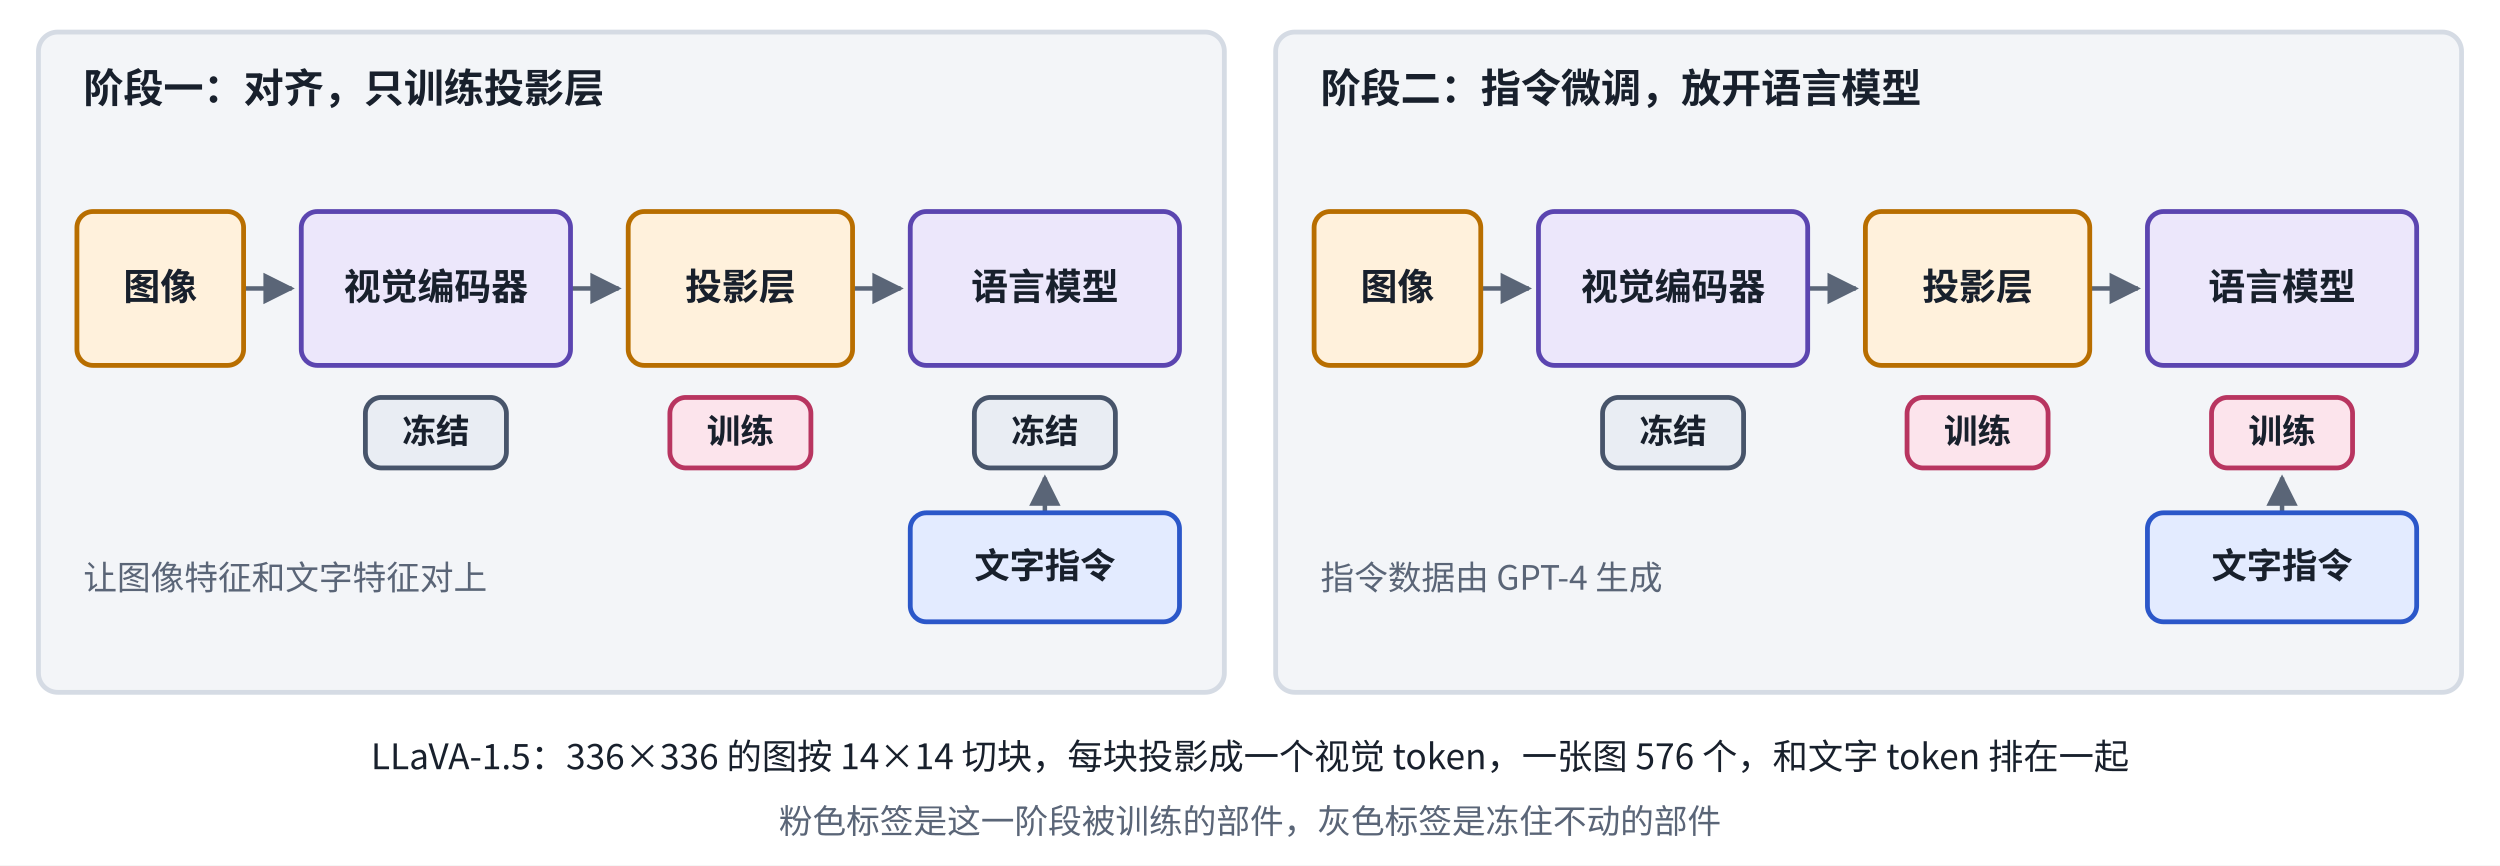
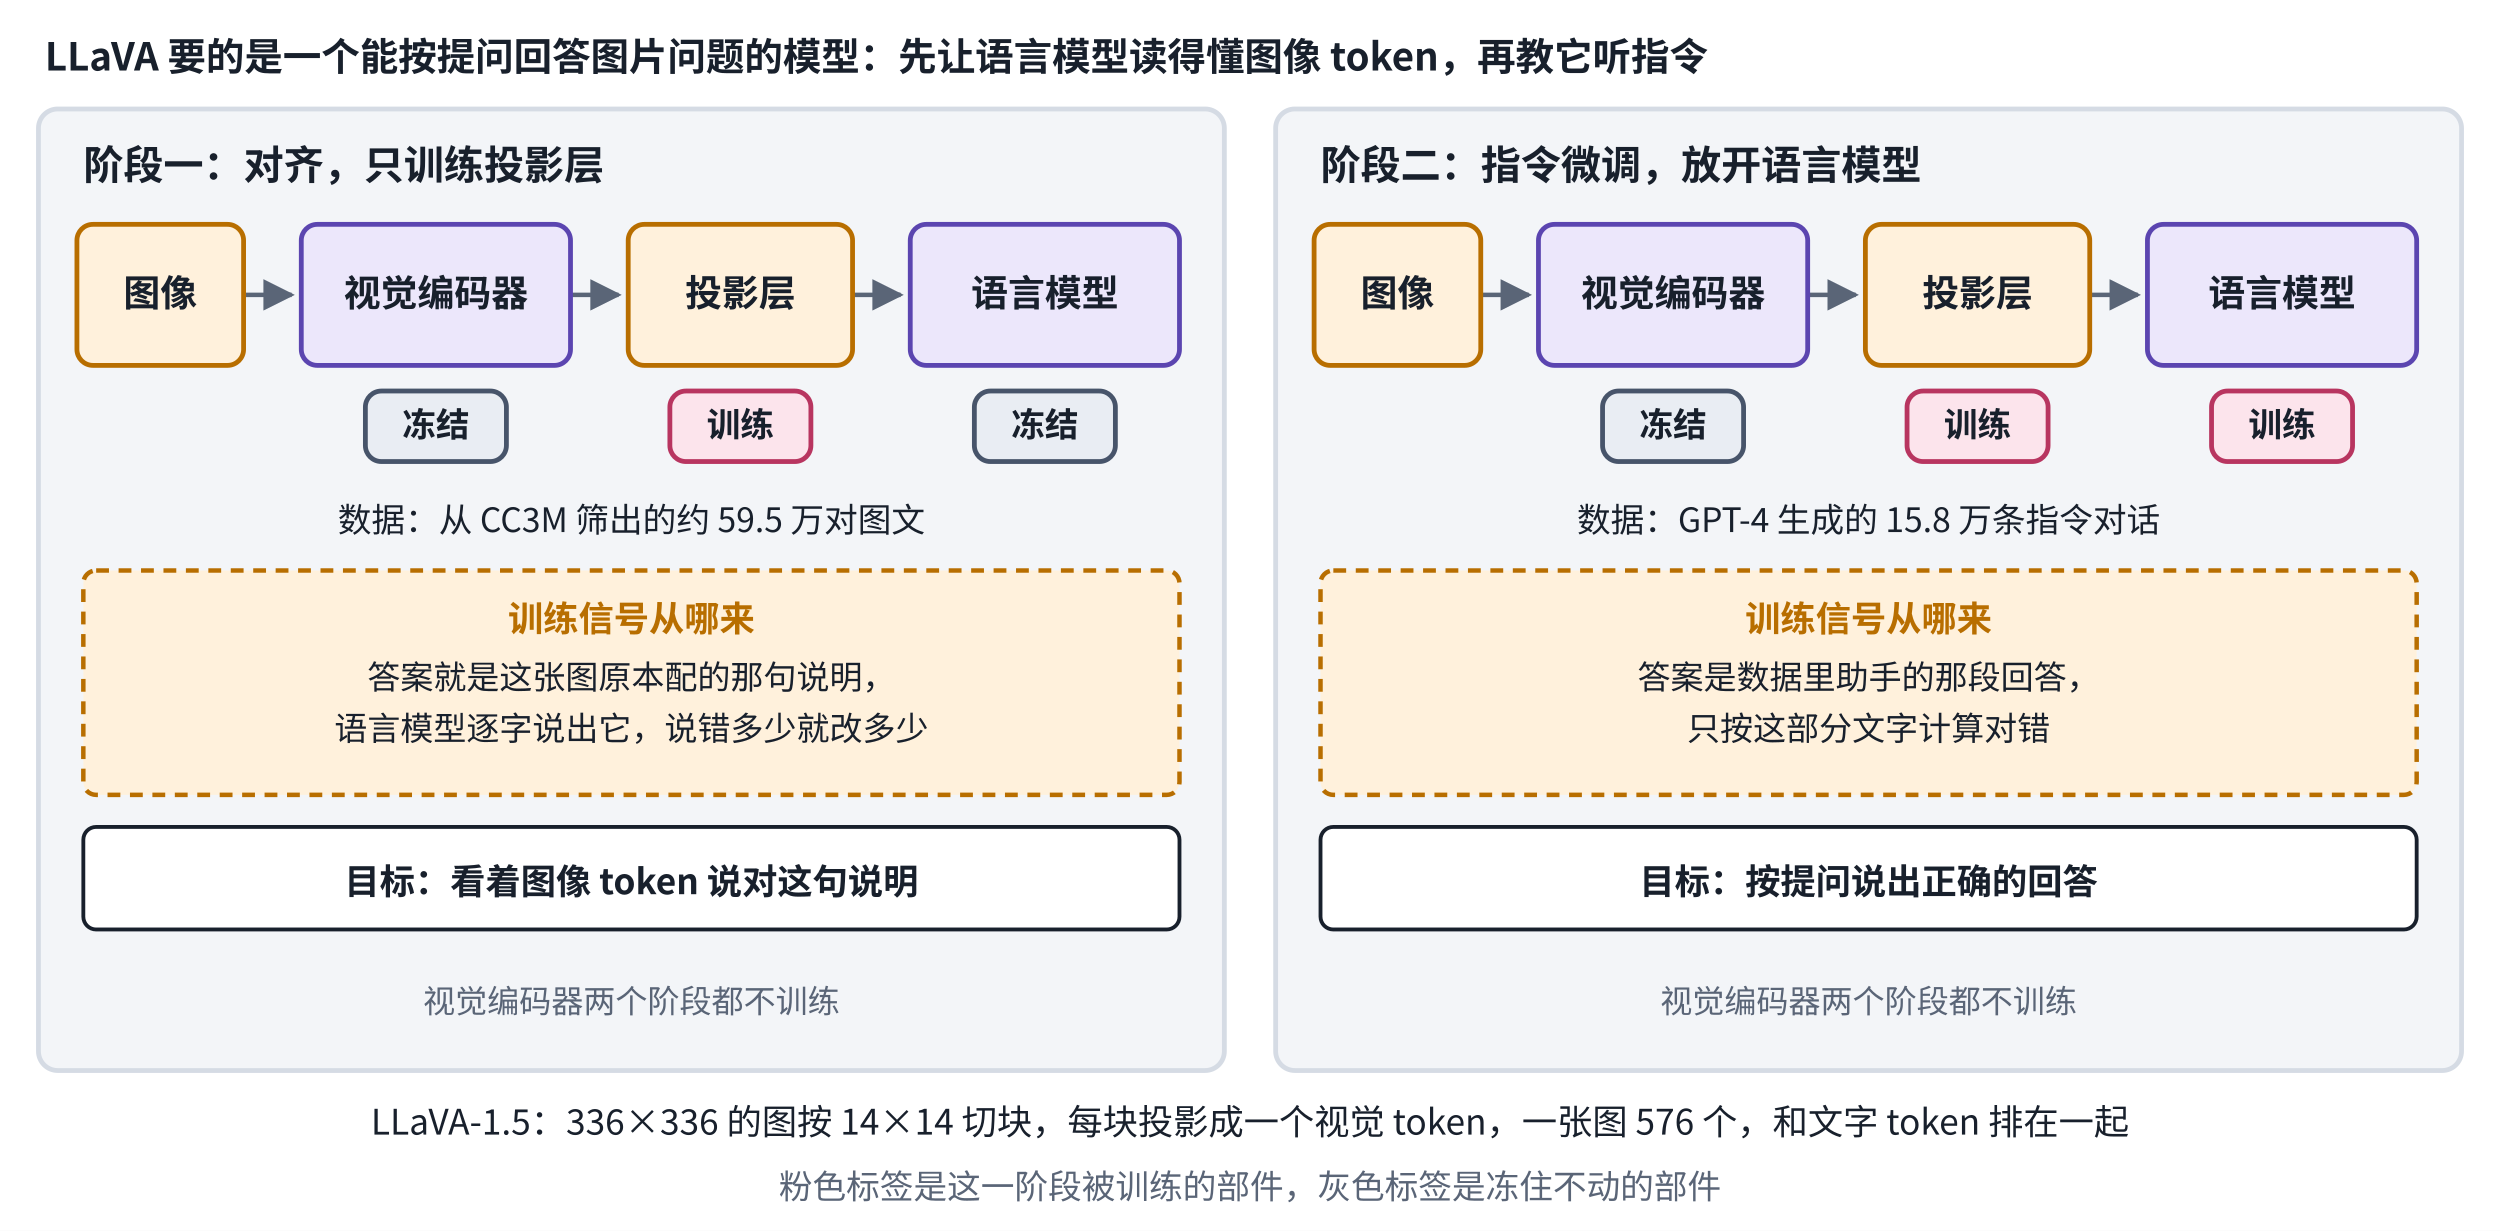
- <svg xmlns="http://www.w3.org/2000/svg" viewBox="0 0 780 270" width="780" height="270" role="img" aria-label="LLaVA 式两阶段训练">
+ <svg xmlns="http://www.w3.org/2000/svg" viewBox="0 0 780 384" width="780" height="384" role="img" aria-label="LLaVA 式两阶段训练：每一阶段的训练信号与目标">
  <defs>
    <marker id="u09ah-u09llavatrain" viewBox="0 0 10 10" refX="9" refY="5" markerWidth="7" markerHeight="7" orient="auto-start-reverse">
      <path d="M0,0 L10,5 L0,10 z" fill="#5A6577" />
    </marker>
  </defs>
-   <rect x="0" y="0" width="780" height="270" fill="#ffffff" />
-   <rect x="12" y="10" width="370" height="206" rx="6" fill="#F3F5F8" stroke="#D5DBE4" stroke-width="1.5" />
-   <path d="M76,90 L91,90" fill="none" stroke="#5A6577" stroke-width="1.4" marker-end="url(#u09ah-u09llavatrain)" />
-   <path d="M178,90 L193,90" fill="none" stroke="#5A6577" stroke-width="1.4" marker-end="url(#u09ah-u09llavatrain)" />
-   <path d="M266,90 L281,90" fill="none" stroke="#5A6577" stroke-width="1.4" marker-end="url(#u09ah-u09llavatrain)" />
-   <path d="M326,160 L326,149" fill="none" stroke="#5A6577" stroke-width="1.4" marker-end="url(#u09ah-u09llavatrain)" />
-   <rect x="398" y="10" width="370" height="206" rx="6" fill="#F3F5F8" stroke="#D5DBE4" stroke-width="1.5" />
-   <path d="M462,90 L477,90" fill="none" stroke="#5A6577" stroke-width="1.4" marker-end="url(#u09ah-u09llavatrain)" />
-   <path d="M564,90 L579,90" fill="none" stroke="#5A6577" stroke-width="1.4" marker-end="url(#u09ah-u09llavatrain)" />
-   <path d="M652,90 L667,90" fill="none" stroke="#5A6577" stroke-width="1.4" marker-end="url(#u09ah-u09llavatrain)" />
-   <path d="M712,160 L712,149" fill="none" stroke="#5A6577" stroke-width="1.4" marker-end="url(#u09ah-u09llavatrain)" />
-   <rect x="24" y="66" width="52" height="48" rx="5" fill="#FFF1DC" stroke="#B86E00" stroke-width="1.5" />
-   <rect x="94" y="66" width="84" height="48" rx="5" fill="#ECE7FB" stroke="#5B45B0" stroke-width="1.5" />
-   <rect x="196" y="66" width="70" height="48" rx="5" fill="#FFF1DC" stroke="#B86E00" stroke-width="1.5" />
-   <rect x="284" y="66" width="84" height="48" rx="5" fill="#ECE7FB" stroke="#5B45B0" stroke-width="1.5" />
-   <rect x="114" y="124" width="44" height="22" rx="5" fill="#E9EDF3" stroke="#47546A" stroke-width="1.5" />
-   <rect x="209" y="124" width="44" height="22" rx="5" fill="#FCE4EC" stroke="#B83560" stroke-width="1.5" />
-   <rect x="304" y="124" width="44" height="22" rx="5" fill="#E9EDF3" stroke="#47546A" stroke-width="1.5" />
-   <rect x="284" y="160" width="84" height="34" rx="5" fill="#E3EBFF" stroke="#2B57C9" stroke-width="1.5" />
-   <rect x="410" y="66" width="52" height="48" rx="5" fill="#FFF1DC" stroke="#B86E00" stroke-width="1.5" />
-   <rect x="480" y="66" width="84" height="48" rx="5" fill="#ECE7FB" stroke="#5B45B0" stroke-width="1.5" />
-   <rect x="582" y="66" width="70" height="48" rx="5" fill="#FFF1DC" stroke="#B86E00" stroke-width="1.5" />
-   <rect x="670" y="66" width="84" height="48" rx="5" fill="#ECE7FB" stroke="#5B45B0" stroke-width="1.5" />
-   <rect x="500" y="124" width="44" height="22" rx="5" fill="#E9EDF3" stroke="#47546A" stroke-width="1.5" />
-   <rect x="595" y="124" width="44" height="22" rx="5" fill="#FCE4EC" stroke="#B83560" stroke-width="1.5" />
-   <rect x="690" y="124" width="44" height="22" rx="5" fill="#FCE4EC" stroke="#B83560" stroke-width="1.5" />
-   <rect x="670" y="160" width="84" height="34" rx="5" fill="#E3EBFF" stroke="#2B57C9" stroke-width="1.5" />
-   <text x="26" y="32" text-anchor="start" font-size="12.5" font-weight="700" fill="#18202C" font-family="PingFang SC, Noto Sans CJK SC, Microsoft YaHei, sans-serif">阶段一：对齐，只训练投影层</text>
-   <text x="50" y="93.565" text-anchor="middle" font-size="11.5" font-weight="600" fill="#18202C" font-family="PingFang SC, Noto Sans CJK SC, Microsoft YaHei, sans-serif">图像</text>
-   <text x="136" y="93.565" text-anchor="middle" font-size="11.5" font-weight="600" fill="#18202C" font-family="PingFang SC, Noto Sans CJK SC, Microsoft YaHei, sans-serif">视觉编码器</text>
-   <text x="231" y="93.565" text-anchor="middle" font-size="11.5" font-weight="600" fill="#18202C" font-family="PingFang SC, Noto Sans CJK SC, Microsoft YaHei, sans-serif">投影层</text>
-   <text x="326" y="93.565" text-anchor="middle" font-size="11.5" font-weight="600" fill="#18202C" font-family="PingFang SC, Noto Sans CJK SC, Microsoft YaHei, sans-serif">语言模型</text>
-   <text x="136" y="138.255" text-anchor="middle" font-size="10.5" font-weight="600" fill="#18202C" font-family="PingFang SC, Noto Sans CJK SC, Microsoft YaHei, sans-serif">冻结</text>
-   <text x="231" y="138.255" text-anchor="middle" font-size="10.5" font-weight="600" fill="#18202C" font-family="PingFang SC, Noto Sans CJK SC, Microsoft YaHei, sans-serif">训练</text>
-   <text x="326" y="138.255" text-anchor="middle" font-size="10.5" font-weight="600" fill="#18202C" font-family="PingFang SC, Noto Sans CJK SC, Microsoft YaHei, sans-serif">冻结</text>
-   <text x="326" y="180.41" text-anchor="middle" font-size="11" font-weight="600" fill="#18202C" font-family="PingFang SC, Noto Sans CJK SC, Microsoft YaHei, sans-serif">文字指令</text>
-   <text x="26" y="184" text-anchor="start" font-size="10.5" font-weight="500" fill="#5A6577" font-family="PingFang SC, Noto Sans CJK SC, Microsoft YaHei, sans-serif">让图像特征和文字特征对上</text>
-   <text x="412" y="32" text-anchor="start" font-size="12.5" font-weight="700" fill="#18202C" font-family="PingFang SC, Noto Sans CJK SC, Microsoft YaHei, sans-serif">阶段二：指令微调，放开语言模型</text>
-   <text x="436" y="93.565" text-anchor="middle" font-size="11.5" font-weight="600" fill="#18202C" font-family="PingFang SC, Noto Sans CJK SC, Microsoft YaHei, sans-serif">图像</text>
-   <text x="522" y="93.565" text-anchor="middle" font-size="11.5" font-weight="600" fill="#18202C" font-family="PingFang SC, Noto Sans CJK SC, Microsoft YaHei, sans-serif">视觉编码器</text>
-   <text x="617" y="93.565" text-anchor="middle" font-size="11.5" font-weight="600" fill="#18202C" font-family="PingFang SC, Noto Sans CJK SC, Microsoft YaHei, sans-serif">投影层</text>
-   <text x="712" y="93.565" text-anchor="middle" font-size="11.5" font-weight="600" fill="#18202C" font-family="PingFang SC, Noto Sans CJK SC, Microsoft YaHei, sans-serif">语言模型</text>
-   <text x="522" y="138.255" text-anchor="middle" font-size="10.5" font-weight="600" fill="#18202C" font-family="PingFang SC, Noto Sans CJK SC, Microsoft YaHei, sans-serif">冻结</text>
-   <text x="617" y="138.255" text-anchor="middle" font-size="10.5" font-weight="600" fill="#18202C" font-family="PingFang SC, Noto Sans CJK SC, Microsoft YaHei, sans-serif">训练</text>
-   <text x="712" y="138.255" text-anchor="middle" font-size="10.5" font-weight="600" fill="#18202C" font-family="PingFang SC, Noto Sans CJK SC, Microsoft YaHei, sans-serif">训练</text>
-   <text x="712" y="180.41" text-anchor="middle" font-size="11" font-weight="600" fill="#18202C" font-family="PingFang SC, Noto Sans CJK SC, Microsoft YaHei, sans-serif">文字指令</text>
-   <text x="412" y="184" text-anchor="start" font-size="10.5" font-weight="500" fill="#5A6577" font-family="PingFang SC, Noto Sans CJK SC, Microsoft YaHei, sans-serif">指令数据由 GPT-4 生成</text>
-   <text x="390" y="240" text-anchor="middle" font-size="11" font-weight="500" fill="#18202C" font-family="PingFang SC, Noto Sans CJK SC, Microsoft YaHei, sans-serif">LLaVA-1.5：336×336 的图按 14×14 切块，每块投影成一个视觉 token，一张图 576 个，和文字 token 排在一起</text>
-   <text x="390" y="260" text-anchor="middle" font-size="10.5" font-weight="400" fill="#5A6577" font-family="PingFang SC, Noto Sans CJK SC, Microsoft YaHei, sans-serif">粉色标签是这一阶段被训练的部件，灰色标签是冻住不动的部件</text>
+   <rect x="0" y="0" width="780" height="384" fill="#ffffff" />
+   <rect x="12" y="34" width="370" height="300" rx="6" fill="#F3F5F8" stroke="#D5DBE4" stroke-width="1.5" />
+   <path d="M76,92 L91,92" fill="none" stroke="#5A6577" stroke-width="1.4" marker-end="url(#u09ah-u09llavatrain)" />
+   <path d="M178,92 L193,92" fill="none" stroke="#5A6577" stroke-width="1.4" marker-end="url(#u09ah-u09llavatrain)" />
+   <path d="M266,92 L281,92" fill="none" stroke="#5A6577" stroke-width="1.4" marker-end="url(#u09ah-u09llavatrain)" />
+   <rect x="398" y="34" width="370" height="300" rx="6" fill="#F3F5F8" stroke="#D5DBE4" stroke-width="1.5" />
+   <path d="M462,92 L477,92" fill="none" stroke="#5A6577" stroke-width="1.4" marker-end="url(#u09ah-u09llavatrain)" />
+   <path d="M564,92 L579,92" fill="none" stroke="#5A6577" stroke-width="1.4" marker-end="url(#u09ah-u09llavatrain)" />
+   <path d="M652,92 L667,92" fill="none" stroke="#5A6577" stroke-width="1.4" marker-end="url(#u09ah-u09llavatrain)" />
+   <rect x="24" y="70" width="52" height="44" rx="5" fill="#FFF1DC" stroke="#B86E00" stroke-width="1.5" />
+   <rect x="94" y="70" width="84" height="44" rx="5" fill="#ECE7FB" stroke="#5B45B0" stroke-width="1.5" />
+   <rect x="196" y="70" width="70" height="44" rx="5" fill="#FFF1DC" stroke="#B86E00" stroke-width="1.5" />
+   <rect x="284" y="70" width="84" height="44" rx="5" fill="#ECE7FB" stroke="#5B45B0" stroke-width="1.5" />
+   <rect x="114" y="122" width="44" height="22" rx="5" fill="#E9EDF3" stroke="#47546A" stroke-width="1.5" />
+   <rect x="209" y="122" width="44" height="22" rx="5" fill="#FCE4EC" stroke="#B83560" stroke-width="1.5" />
+   <rect x="304" y="122" width="44" height="22" rx="5" fill="#E9EDF3" stroke="#47546A" stroke-width="1.5" />
+   <rect x="26" y="178" width="342" height="70" rx="4" fill="#FFF1DC" stroke="#B86E00" stroke-width="1.4" stroke-dasharray="4 3" />
+   <rect x="26" y="258" width="342" height="32" rx="4" fill="#FFFFFF" stroke="#18202C" stroke-width="1.2" />
+   <rect x="410" y="70" width="52" height="44" rx="5" fill="#FFF1DC" stroke="#B86E00" stroke-width="1.5" />
+   <rect x="480" y="70" width="84" height="44" rx="5" fill="#ECE7FB" stroke="#5B45B0" stroke-width="1.5" />
+   <rect x="582" y="70" width="70" height="44" rx="5" fill="#FFF1DC" stroke="#B86E00" stroke-width="1.5" />
+   <rect x="670" y="70" width="84" height="44" rx="5" fill="#ECE7FB" stroke="#5B45B0" stroke-width="1.5" />
+   <rect x="500" y="122" width="44" height="22" rx="5" fill="#E9EDF3" stroke="#47546A" stroke-width="1.5" />
+   <rect x="595" y="122" width="44" height="22" rx="5" fill="#FCE4EC" stroke="#B83560" stroke-width="1.5" />
+   <rect x="690" y="122" width="44" height="22" rx="5" fill="#FCE4EC" stroke="#B83560" stroke-width="1.5" />
+   <rect x="412" y="178" width="342" height="70" rx="4" fill="#FFF1DC" stroke="#B86E00" stroke-width="1.4" stroke-dasharray="4 3" />
+   <rect x="412" y="258" width="342" height="32" rx="4" fill="#FFFFFF" stroke="#18202C" stroke-width="1.2" />
+   <text x="14" y="22" text-anchor="start" font-size="12" font-weight="600" fill="#18202C" font-family="PingFang SC, Noto Sans CJK SC, Microsoft YaHei, sans-serif">LLaVA 要的是一个能按提问回答图片问题的模型：先让语言模型读得懂图像 token，再教它听指令</text>
+   <text x="26" y="56" text-anchor="start" font-size="12.5" font-weight="700" fill="#18202C" font-family="PingFang SC, Noto Sans CJK SC, Microsoft YaHei, sans-serif">阶段一：对齐，只训练投影层</text>
+   <text x="50" y="95.565" text-anchor="middle" font-size="11.5" font-weight="600" fill="#18202C" font-family="PingFang SC, Noto Sans CJK SC, Microsoft YaHei, sans-serif">图像</text>
+   <text x="136" y="95.565" text-anchor="middle" font-size="11.5" font-weight="600" fill="#18202C" font-family="PingFang SC, Noto Sans CJK SC, Microsoft YaHei, sans-serif">视觉编码器</text>
+   <text x="231" y="95.565" text-anchor="middle" font-size="11.5" font-weight="600" fill="#18202C" font-family="PingFang SC, Noto Sans CJK SC, Microsoft YaHei, sans-serif">投影层</text>
+   <text x="326" y="95.565" text-anchor="middle" font-size="11.5" font-weight="600" fill="#18202C" font-family="PingFang SC, Noto Sans CJK SC, Microsoft YaHei, sans-serif">语言模型</text>
+   <text x="136" y="136.255" text-anchor="middle" font-size="10.5" font-weight="600" fill="#18202C" font-family="PingFang SC, Noto Sans CJK SC, Microsoft YaHei, sans-serif">冻结</text>
+   <text x="231" y="136.255" text-anchor="middle" font-size="10.5" font-weight="600" fill="#18202C" font-family="PingFang SC, Noto Sans CJK SC, Microsoft YaHei, sans-serif">训练</text>
+   <text x="326" y="136.255" text-anchor="middle" font-size="10.5" font-weight="600" fill="#18202C" font-family="PingFang SC, Noto Sans CJK SC, Microsoft YaHei, sans-serif">冻结</text>
+   <text x="197" y="166" text-anchor="middle" font-size="10.5" font-weight="500" fill="#18202C" font-family="PingFang SC, Noto Sans CJK SC, Microsoft YaHei, sans-serif">数据：从 CC3M 筛出的约 59.5 万对图文</text>
+   <text x="197" y="197" text-anchor="middle" font-size="11" font-weight="700" fill="#B86E00" font-family="PingFang SC, Noto Sans CJK SC, Microsoft YaHei, sans-serif">训练信号从哪来</text>
+   <text x="197" y="215" text-anchor="middle" font-size="10.3" font-weight="400" fill="#18202C" font-family="PingFang SC, Noto Sans CJK SC, Microsoft YaHei, sans-serif">答案就是这张图原本配的那句说明，</text>
+   <text x="197" y="231" text-anchor="middle" font-size="10.3" font-weight="400" fill="#18202C" font-family="PingFang SC, Noto Sans CJK SC, Microsoft YaHei, sans-serif">语言模型逐字说出它，说错多少就改多少</text>
+   <text x="197" y="279" text-anchor="middle" font-size="11" font-weight="700" fill="#18202C" font-family="PingFang SC, Noto Sans CJK SC, Microsoft YaHei, sans-serif">目标：看着图像 token 说对这句说明</text>
+   <text x="197" y="316" text-anchor="middle" font-size="10" font-weight="400" fill="#5A6577" font-family="PingFang SC, Noto Sans CJK SC, Microsoft YaHei, sans-serif">视觉编码器两个阶段都不训练</text>
+   <text x="412" y="56" text-anchor="start" font-size="12.5" font-weight="700" fill="#18202C" font-family="PingFang SC, Noto Sans CJK SC, Microsoft YaHei, sans-serif">阶段二：指令微调，放开语言模型</text>
+   <text x="436" y="95.565" text-anchor="middle" font-size="11.5" font-weight="600" fill="#18202C" font-family="PingFang SC, Noto Sans CJK SC, Microsoft YaHei, sans-serif">图像</text>
+   <text x="522" y="95.565" text-anchor="middle" font-size="11.5" font-weight="600" fill="#18202C" font-family="PingFang SC, Noto Sans CJK SC, Microsoft YaHei, sans-serif">视觉编码器</text>
+   <text x="617" y="95.565" text-anchor="middle" font-size="11.5" font-weight="600" fill="#18202C" font-family="PingFang SC, Noto Sans CJK SC, Microsoft YaHei, sans-serif">投影层</text>
+   <text x="712" y="95.565" text-anchor="middle" font-size="11.5" font-weight="600" fill="#18202C" font-family="PingFang SC, Noto Sans CJK SC, Microsoft YaHei, sans-serif">语言模型</text>
+   <text x="522" y="136.255" text-anchor="middle" font-size="10.5" font-weight="600" fill="#18202C" font-family="PingFang SC, Noto Sans CJK SC, Microsoft YaHei, sans-serif">冻结</text>
+   <text x="617" y="136.255" text-anchor="middle" font-size="10.5" font-weight="600" fill="#18202C" font-family="PingFang SC, Noto Sans CJK SC, Microsoft YaHei, sans-serif">训练</text>
+   <text x="712" y="136.255" text-anchor="middle" font-size="10.5" font-weight="600" fill="#18202C" font-family="PingFang SC, Noto Sans CJK SC, Microsoft YaHei, sans-serif">训练</text>
+   <text x="583" y="166" text-anchor="middle" font-size="10.5" font-weight="500" fill="#18202C" font-family="PingFang SC, Noto Sans CJK SC, Microsoft YaHei, sans-serif">数据：GPT-4 生成的 15.8 万条指令对话</text>
+   <text x="583" y="197" text-anchor="middle" font-size="11" font-weight="700" fill="#B86E00" font-family="PingFang SC, Noto Sans CJK SC, Microsoft YaHei, sans-serif">训练信号从哪来</text>
+   <text x="583" y="215" text-anchor="middle" font-size="10.3" font-weight="400" fill="#18202C" font-family="PingFang SC, Noto Sans CJK SC, Microsoft YaHei, sans-serif">答案是数据里助手的那段回答，</text>
+   <text x="583" y="231" text-anchor="middle" font-size="10.3" font-weight="400" fill="#18202C" font-family="PingFang SC, Noto Sans CJK SC, Microsoft YaHei, sans-serif">只按这部分文字计算对错</text>
+   <text x="583" y="279" text-anchor="middle" font-size="11" font-weight="700" fill="#18202C" font-family="PingFang SC, Noto Sans CJK SC, Microsoft YaHei, sans-serif">目标：按提问说出正确的回答</text>
+   <text x="583" y="316" text-anchor="middle" font-size="10" font-weight="400" fill="#5A6577" font-family="PingFang SC, Noto Sans CJK SC, Microsoft YaHei, sans-serif">视觉编码器两个阶段都不训练</text>
+   <text x="390" y="354" text-anchor="middle" font-size="11" font-weight="500" fill="#18202C" font-family="PingFang SC, Noto Sans CJK SC, Microsoft YaHei, sans-serif">LLaVA-1.5：336×336 的图按 14×14 切块，每块投影成一个视觉 token，一张图 576 个，和文字 token 排在一起</text>
+   <text x="390" y="374" text-anchor="middle" font-size="10.5" font-weight="400" fill="#5A6577" font-family="PingFang SC, Noto Sans CJK SC, Microsoft YaHei, sans-serif">粉色标签是这一阶段被训练的部件，灰色标签是冻住不动的部件</text>
</svg>
